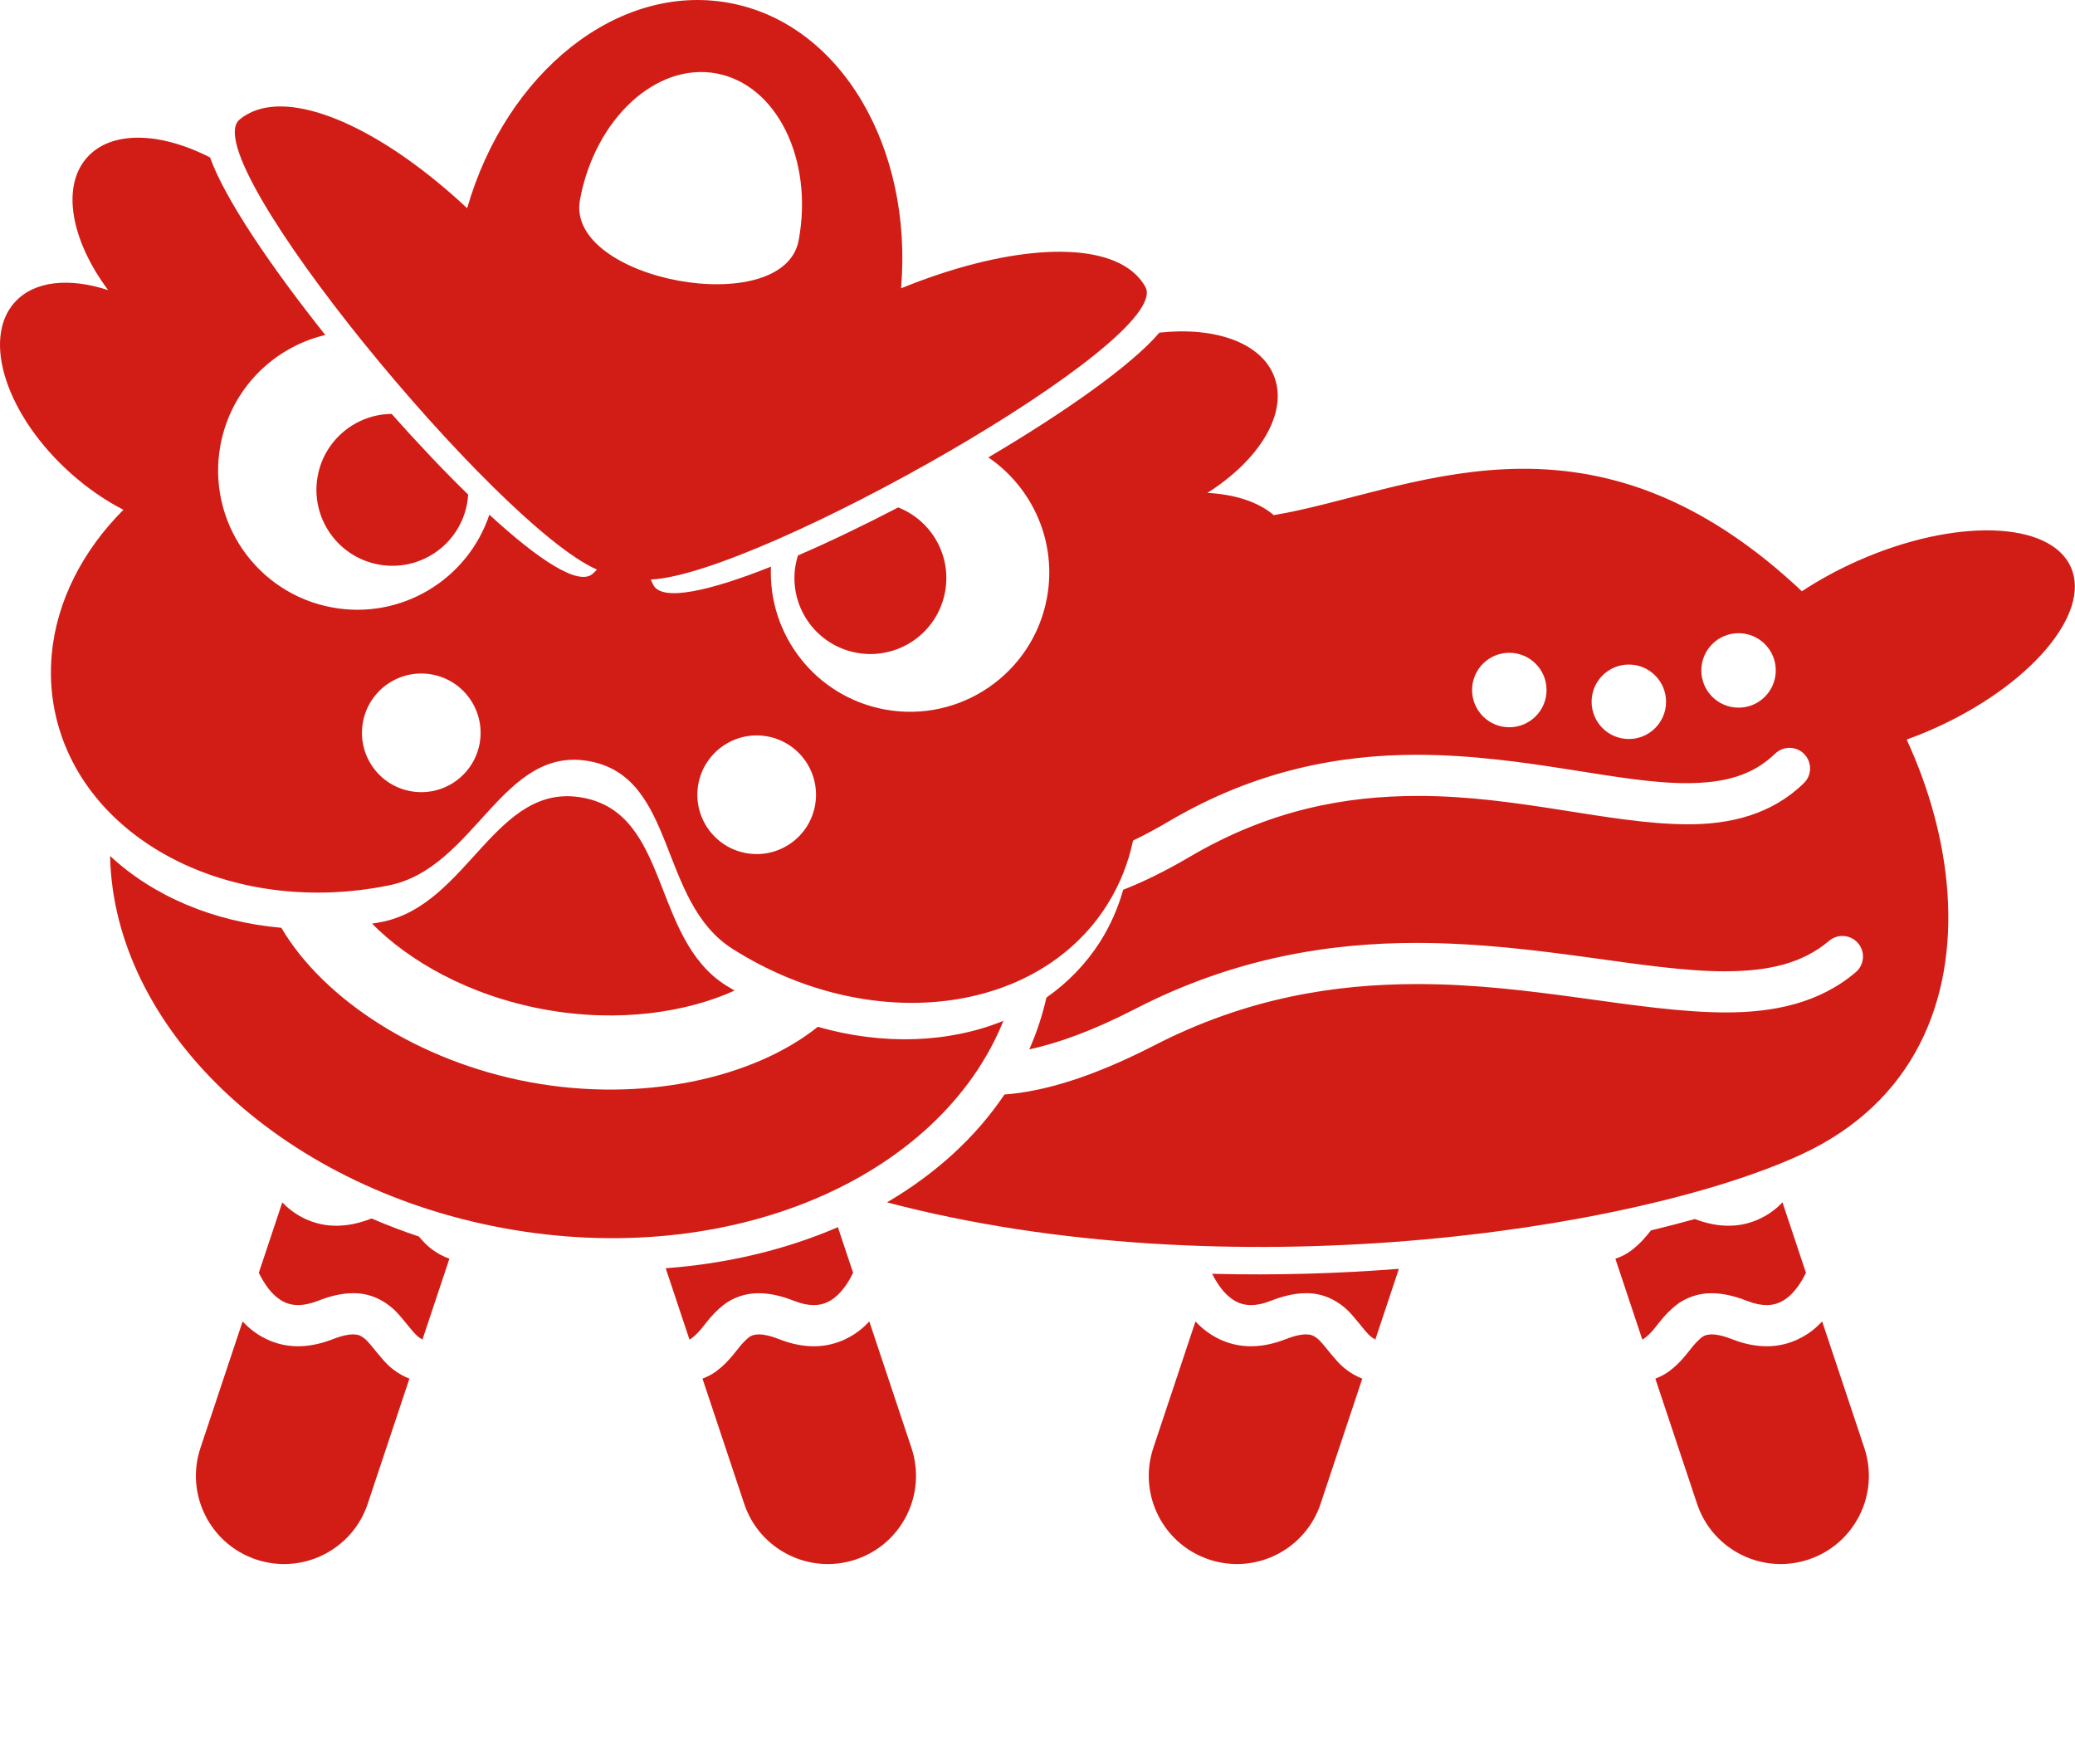
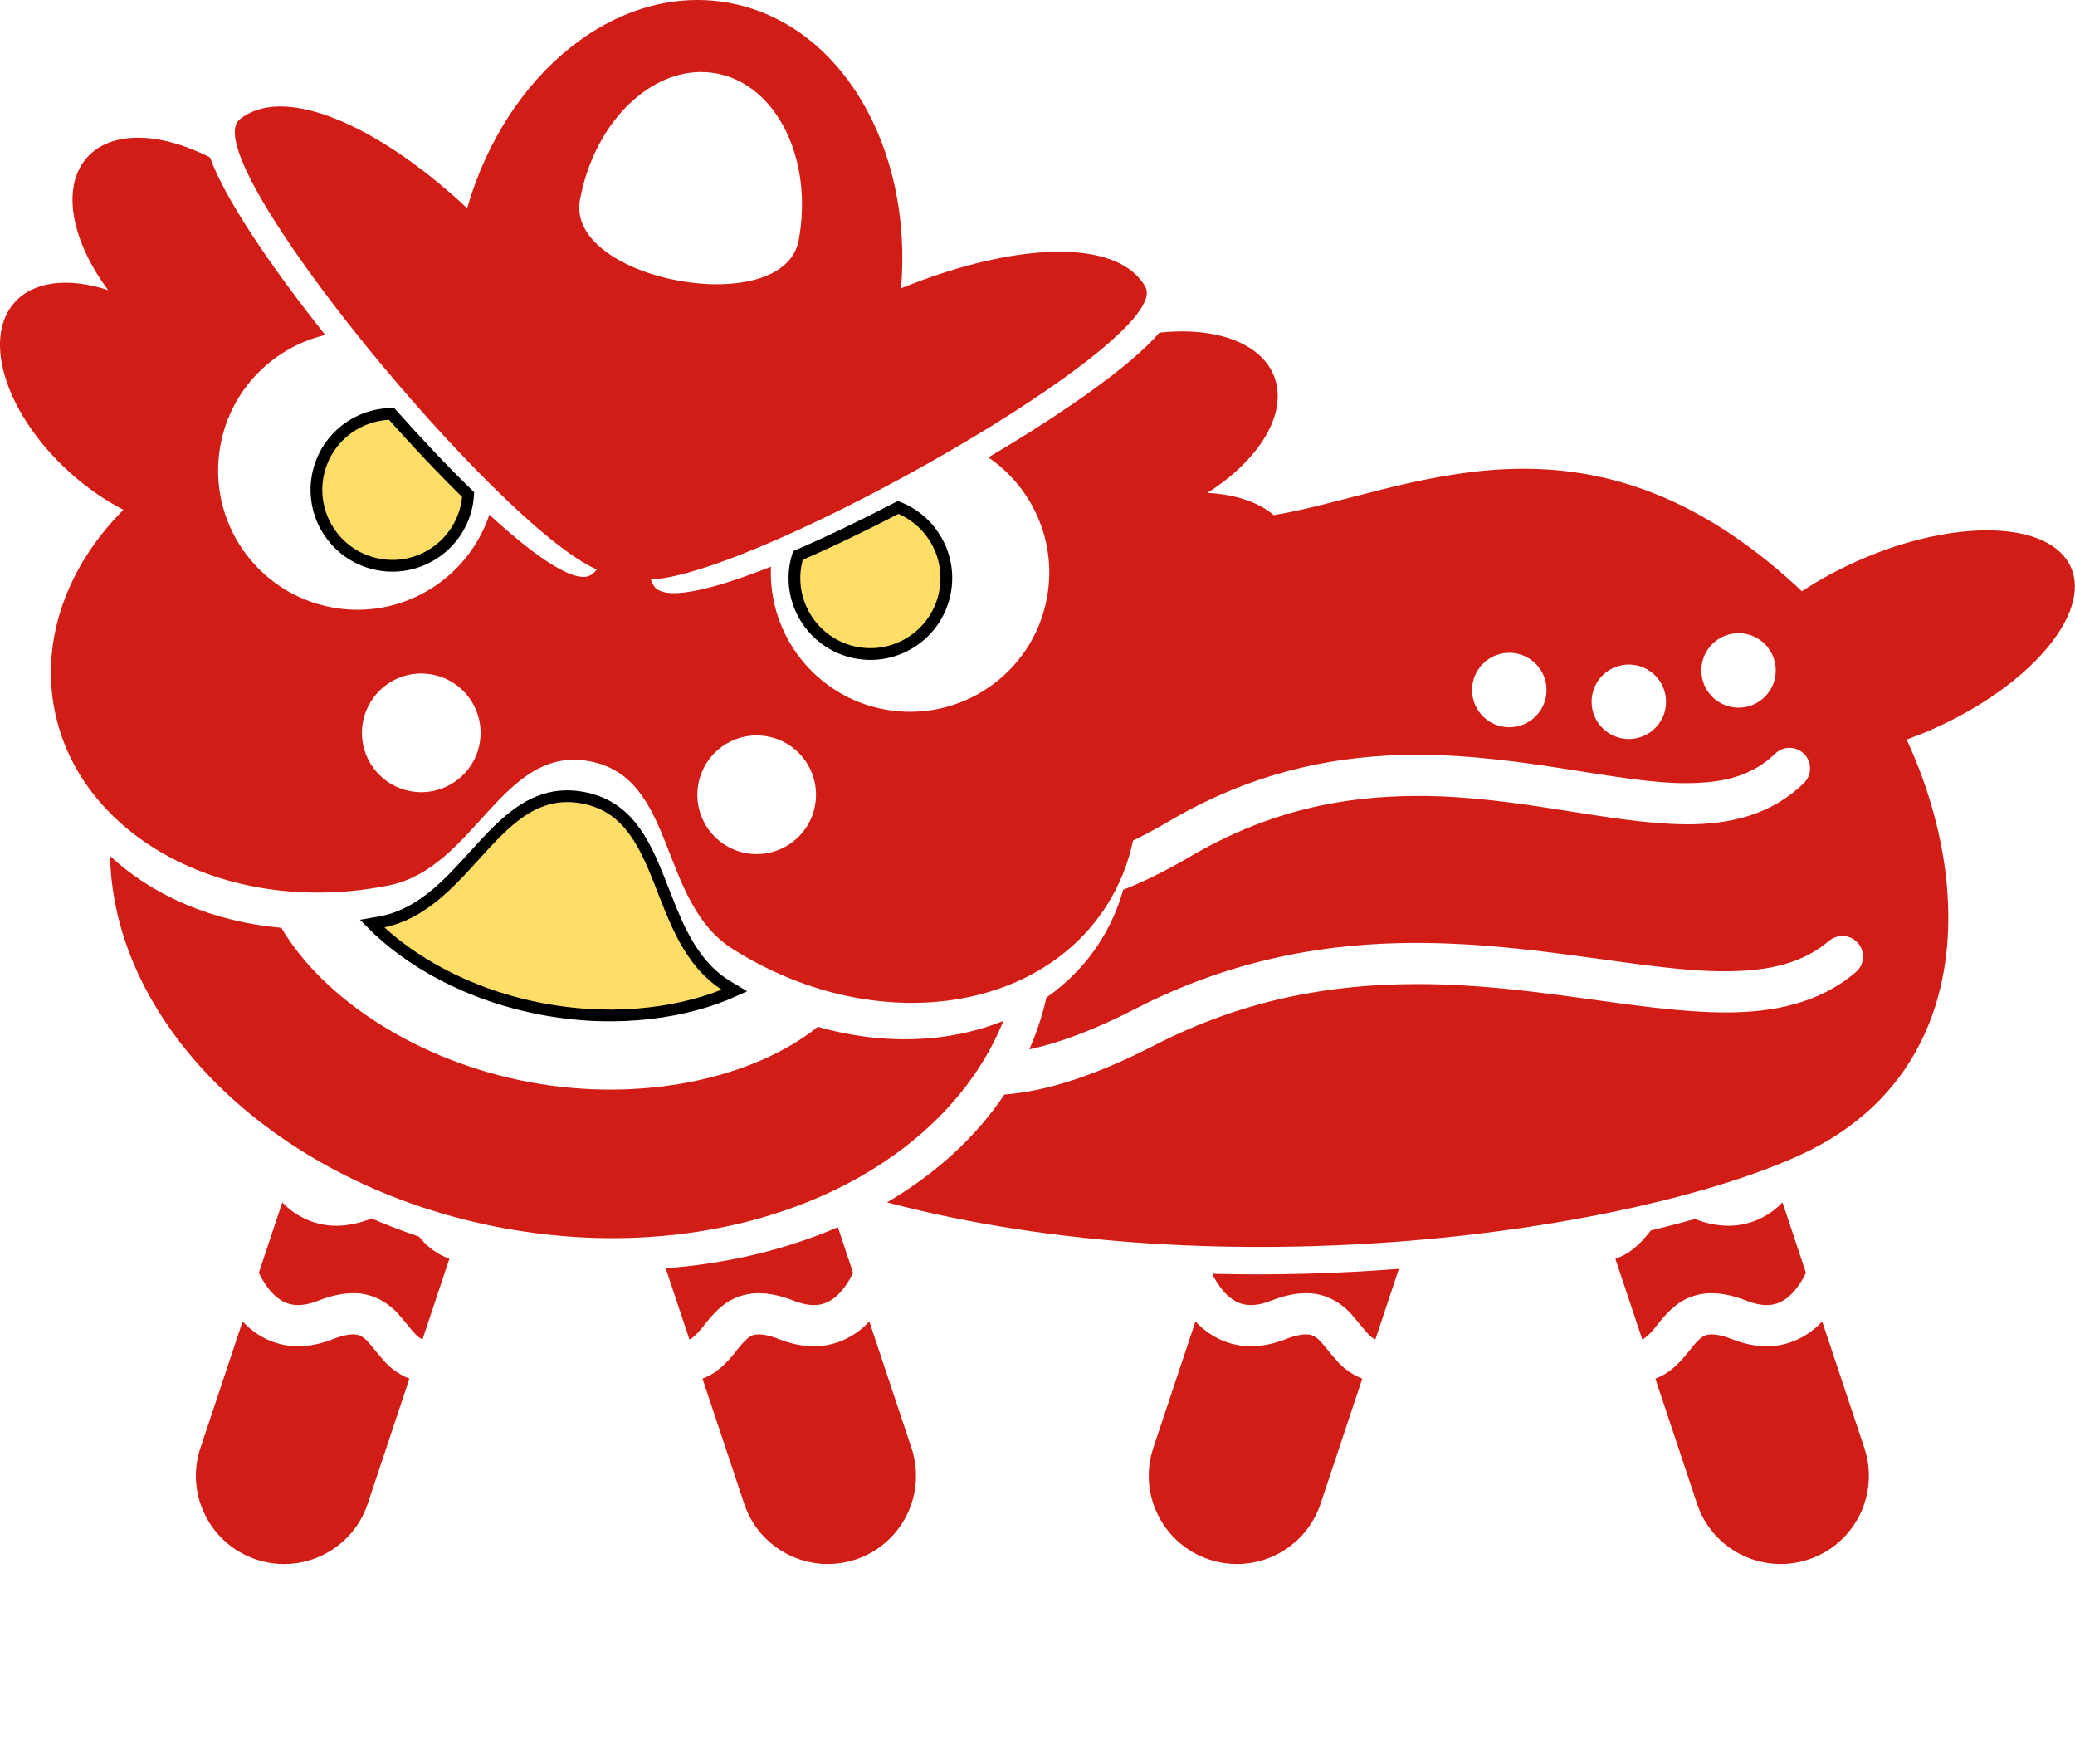
<svg xmlns="http://www.w3.org/2000/svg" fill="#D21D16" version="1.1" x="0px" y="0px" viewBox="0 0 353 300" style="enable-background:new 0 0 352.976 266.04;" xml:space="preserve">
  <g>
    <path d="M71.809,210.954c-0.188-0.21-0.365-0.415-0.537-0.616c-2.76-0.93-5.45-1.955-8.057-3.082   c-0.039,0.015-0.07,0.023-0.11,0.039c-2.031,0.795-4.004,1.197-5.885,1.197c-3.438,0.019-6.401-1.399-8.508-3.298   c-0.241-0.215-0.47-0.437-0.693-0.661l-3.99,11.97c0.772,1.558,1.741,3.017,2.828,3.955c1.161,0.998,2.263,1.515,3.861,1.534   c0.89-0.002,1.979-0.185,3.331-0.715c2.189-0.859,4.152-1.303,6.016-1.307c3.646-0.066,6.405,2.002,7.887,3.751   c1.553,1.784,2.553,3.253,3.427,3.835c0.172,0.115,0.329,0.212,0.49,0.294l4.584-13.752   C74.43,213.389,72.835,212.133,71.809,210.954z" />
    <path d="M65.308,231.454c-1.613-1.809-2.631-3.335-3.465-3.908c-0.56-0.389-0.864-0.547-1.778-0.573   c-0.71-0.003-1.834,0.181-3.46,0.821c-2.032,0.796-4.004,1.197-5.887,1.197c-3.436,0.02-6.4-1.397-8.506-3.297   c-0.332-0.296-0.642-0.605-0.941-0.919l-7.172,21.517c-2.62,7.859,1.627,16.354,9.486,18.974c1.574,0.525,3.174,0.774,4.747,0.774   c6.28,0,12.133-3.976,14.226-10.262l7.094-21.28C67.77,233.774,66.284,232.576,65.308,231.454z" />
    <path d="M138.437,228.993c-1.881,0-3.855-0.401-5.887-1.2c-1.621-0.64-2.748-0.824-3.458-0.819   c-1.293,0.065-1.572,0.303-2.691,1.437c-1.047,1.102-2.21,3.092-4.524,4.816c-0.676,0.503-1.48,0.939-2.37,1.274l7.093,21.278   c2.096,6.285,7.948,10.261,14.229,10.261c1.573,0,3.173-0.249,4.746-0.774c7.858-2.62,12.106-11.114,9.486-18.975l-7.175-21.524   c-0.301,0.316-0.607,0.63-0.939,0.929C144.84,227.594,141.875,229.01,138.437,228.993z" />
    <path d="M123.093,221.96c1.479-1.149,3.619-2.016,5.999-1.988c1.862,0.002,3.825,0.447,6.017,1.306   c1.348,0.527,2.438,0.714,3.328,0.714c1.409-0.015,2.408-0.417,3.436-1.181c1.009-0.763,1.964-1.953,2.746-3.337   c0.182-0.315,0.351-0.642,0.512-0.97l-2.589-7.768c-8.796,3.795-18.726,6.206-29.294,6.987l4.044,12.133   c0.448-0.221,0.828-0.576,1.415-1.156C119.76,225.626,120.873,223.694,123.093,221.96z" />
    <path d="M227.41,231.454c-1.615-1.808-2.631-3.335-3.464-3.907c-0.559-0.39-0.865-0.548-1.778-0.576   c-0.711-0.002-1.835,0.183-3.461,0.823c-2.033,0.797-4.004,1.197-5.887,1.197c-3.436,0.02-6.399-1.398-8.506-3.297   c-0.332-0.296-0.642-0.605-0.941-0.92l-7.172,21.517c-2.62,7.86,1.628,16.354,9.486,18.974c1.574,0.524,3.174,0.774,4.747,0.774   c6.28,0,12.132-3.975,14.227-10.261l7.093-21.279C229.872,233.774,228.385,232.576,227.41,231.454z" />
    <path d="M206.215,216.669c0.758,1.494,1.695,2.883,2.744,3.788c1.161,1.001,2.262,1.515,3.861,1.534   c0.89,0,1.979-0.185,3.331-0.714c2.189-0.858,4.153-1.304,6.017-1.307c3.647-0.066,6.405,2.003,7.888,3.751   c1.551,1.784,2.551,3.254,3.427,3.834c0.171,0.115,0.327,0.212,0.488,0.294l4.008-12.023   C227.755,216.621,217.066,216.95,206.215,216.669z" />
    <path d="M294.039,208.492c-1.828,0-3.743-0.387-5.714-1.14c-2.38,0.668-4.874,1.313-7.463,1.933   c-0.824,1.04-1.848,2.297-3.383,3.441c-0.753,0.559-1.657,1.041-2.668,1.387l4.581,13.743c0.448-0.22,0.828-0.575,1.415-1.155   c1.054-1.073,2.166-3.007,4.389-4.741c1.477-1.148,3.617-2.015,5.997-1.986c1.862,0,3.825,0.444,6.015,1.304   c1.35,0.527,2.441,0.713,3.331,0.713c1.408-0.013,2.405-0.417,3.434-1.179c1.011-0.763,1.963-1.953,2.747-3.337   c0.182-0.316,0.351-0.642,0.512-0.971l-3.996-11.99c-0.227,0.229-0.445,0.462-0.689,0.681   C300.439,207.094,297.474,208.51,294.039,208.492z" />
    <path d="M300.539,228.992c-1.882,0-3.855-0.401-5.888-1.2c-1.622-0.638-2.747-0.823-3.458-0.819   c-1.291,0.065-1.572,0.305-2.691,1.438c-1.047,1.1-2.209,3.091-4.522,4.816c-0.677,0.503-1.481,0.938-2.372,1.272l7.093,21.278   c2.095,6.286,7.947,10.261,14.229,10.261c1.572,0,3.172-0.249,4.745-0.773c7.86-2.618,12.105-11.114,9.487-18.974l-7.175-21.525   c-0.301,0.315-0.607,0.629-0.94,0.928C306.94,227.593,303.974,229.01,300.539,228.992z" />
    <path d="M352.304,96.486c-3.5-7.912-19.713-8.408-36.211-1.109c-3.478,1.539-6.686,3.303-9.558,5.199   c-0.365-0.35-0.732-0.697-1.104-1.037c-35.958-32.93-65.896-15.721-88.735-11.918c-2.636-2.247-6.616-3.54-11.295-3.779   c8.87-5.629,13.745-13.554,11.373-19.783c-2.213-5.799-10.094-8.509-19.535-7.479c-4.735,5.556-16.107,13.548-29.101,21.223   c7.52,5.122,11.727,14.358,9.97,23.882c-2.375,12.863-14.729,21.365-27.592,18.992c-11.756-2.171-19.865-12.674-19.362-24.287   c-10.525,4.183-18.452,5.936-19.976,3.164c-0.175-0.318-0.327-0.645-0.46-0.981c18.342-0.779,89.053-40.817,84.134-49.773   c-0.554-1.007-1.307-1.877-2.223-2.627c-6.595-5.392-22.078-4.163-39.339,2.869c2.032-23.956-10.247-45.044-29.206-48.543   c-18.959-3.499-37.957,11.815-44.611,34.917C65.857,22.684,51.833,16.009,43.75,18.693c-1.122,0.373-2.135,0.917-3.011,1.659   c-7.797,6.609,43.97,69.259,60.821,76.529c-0.244,0.267-0.504,0.519-0.78,0.753c-2.412,2.046-9.191-2.422-17.531-10.087   c-3.675,11.025-14.998,17.944-26.754,15.775c-12.867-2.375-21.369-14.73-18.994-27.592c1.757-9.523,8.983-16.648,17.836-18.749   c-9.393-11.8-17.157-23.318-19.601-30.2c-8.454-4.334-16.784-4.627-20.921,0.001c-4.446,4.976-2.712,14.13,3.578,22.562   c-6.597-2.146-12.6-1.606-15.912,2.099c-5.631,6.303-1.354,19.314,9.553,29.063c2.877,2.571,5.927,4.643,8.962,6.207   c-6.969,6.984-11.363,15.578-12.191,24.559c-0.293,3.189-0.147,6.428,0.507,9.66c4.428,21.85,29.877,35.131,56.846,29.67   c14.734-2.984,19.236-23.869,34.121-21.121c14.885,2.748,11.637,23.863,24.332,31.91c23.242,14.729,51.76,11.406,63.693-7.422   c2.172-3.428,3.637-7.136,4.452-10.993c1.912-0.921,3.947-2.003,6.126-3.288c14.813-8.732,29.195-11.313,42.255-11.302   c18.327,0.036,34.277,4.889,45.874,4.826c6.422-0.03,11.114-1.299,14.985-5.021c1.388-1.345,3.601-1.312,4.947,0.077   c1.345,1.388,1.312,3.604-0.077,4.948c-5.502,5.365-12.558,7.024-19.855,6.995c-13.309-0.064-28.755-4.861-45.874-4.825   c-12.171,0.011-25.067,2.322-38.703,10.335c-4.139,2.43-7.904,4.276-11.36,5.628c-0.864,3.076-2.154,6.041-3.916,8.82   c-2.422,3.821-5.536,6.992-9.141,9.516c-0.691,3.051-1.668,5.988-2.91,8.804c4.844-1.031,10.806-3.162,18.055-6.897   c16.833-8.672,33.077-11.214,47.891-11.207c20.795,0.03,38.969,4.874,52.456,4.827c7.462-0.013,13.164-1.372,17.661-5.178   c1.474-1.25,3.683-1.066,4.932,0.408c1.25,1.474,1.066,3.683-0.406,4.932c-6.223,5.278-13.955,6.851-22.186,6.838   c-14.988-0.047-32.719-4.854-52.456-4.825c-14.035,0.007-28.986,2.356-44.688,10.429c-10.392,5.34-18.687,7.846-25.49,8.357   c-4.898,7.309-11.742,13.514-19.982,18.345c57.873,15.258,127.347,4.866,155.54-8.146c19.27-8.894,26.201-26.27,24.853-44.721   c-0.631-8.636-3.075-17.504-6.921-25.851c1.461-0.528,2.933-1.116,4.407-1.769C345.269,116.732,355.806,104.4,352.304,96.486z    M69.835,134.576c-5.478-1.012-9.103-6.273-8.09-11.754c1.012-5.482,6.273-9.105,11.754-8.092c5.479,1.01,9.104,6.273,8.092,11.754   C80.579,131.964,75.315,135.587,69.835,134.576z M98.663,33.987C101.2,20.24,111.61,10.595,121.872,12.49   c10.26,1.893,16.543,14.618,14.004,28.365C133.341,54.603,96.128,47.734,98.663,33.987z M126.897,145.107   c-5.481-1.01-9.106-6.273-8.094-11.754c1.014-5.48,6.277-9.104,11.756-8.092c5.48,1.012,9.104,6.273,8.094,11.756   C137.641,142.495,132.378,146.118,126.897,145.107z M256.765,123.704c-3.498,0-6.334-2.836-6.334-6.334   c0-3.498,2.836-6.334,6.334-6.334c3.498,0,6.334,2.836,6.334,6.334C263.099,120.868,260.263,123.704,256.765,123.704z    M277.099,125.704c-3.498,0-6.334-2.836-6.334-6.334c0-3.498,2.836-6.334,6.334-6.334c3.496,0,6.332,2.836,6.332,6.334   C283.431,122.868,280.595,125.704,277.099,125.704z M295.765,120.37c-3.498,0-6.334-2.836-6.334-6.334   c0-3.498,2.836-6.332,6.334-6.332c3.496,0,6.332,2.834,6.332,6.332C302.097,117.534,299.261,120.37,295.765,120.37z" />
    <path d="M85.622,208.894c38.425,7.091,74.205-8.396,85.081-35.252c-9.282,3.767-20.479,4.19-31.574,1.016   c-10.975,8.769-29.828,12.953-48.929,9.428c-19.102-3.527-35.218-14.166-42.339-26.273c-11.497-0.996-21.805-5.389-29.131-12.22   C19.301,174.561,47.197,201.8,85.622,208.894z" />
-     <path d="M92.491,171.681c12.857,2.373,24.454,0.451,32.465-3.186c-0.498-0.297-0.997-0.59-1.49-0.902   c-12.697-8.049-9.447-29.164-24.33-31.912c-14.887-2.748-19.391,18.137-34.121,21.123c-0.573,0.116-1.144,0.212-1.716,0.31   C69.484,163.372,79.632,169.308,92.491,171.681z" />
-     <path d="M66.624,70.405c-6.063,0.054-11.435,4.384-12.576,10.569c-1.293,7.016,3.344,13.756,10.361,15.049   c7.014,1.295,13.754-3.342,15.049-10.357c0.096-0.516,0.148-1.03,0.182-1.541C75.465,80.056,71.026,75.365,66.624,70.405z" />
-     <path d="M160.776,100.675c1.144-6.186-2.33-12.149-7.974-14.364c-5.883,3.062-11.704,5.859-17.056,8.17   c-0.152,0.488-0.285,0.987-0.381,1.503c-1.293,7.018,3.346,13.754,10.359,15.049C152.745,112.329,159.483,107.691,160.776,100.675z   " />
+     <path stroke="#000000" stroke-width="2" fill="#FFDD66" d="M92.491,171.681c12.857,2.373,24.454,0.451,32.465-3.186c-0.498-0.297-0.997-0.59-1.49-0.902   c-12.697-8.049-9.447-29.164-24.33-31.912c-14.887-2.748-19.391,18.137-34.121,21.123c-0.573,0.116-1.144,0.212-1.716,0.31   C69.484,163.372,79.632,169.308,92.491,171.681z" />
+     <path stroke="#000000" stroke-width="2" fill="#FFDD66" d="M66.624,70.405c-6.063,0.054-11.435,4.384-12.576,10.569c-1.293,7.016,3.344,13.756,10.361,15.049   c7.014,1.295,13.754-3.342,15.049-10.357c0.096-0.516,0.148-1.03,0.182-1.541C75.465,80.056,71.026,75.365,66.624,70.405z" />
+     <path stroke="#000000" stroke-width="2" fill="#FFDD66" d="M160.776,100.675c1.144-6.186-2.33-12.149-7.974-14.364c-5.883,3.062-11.704,5.859-17.056,8.17   c-0.152,0.488-0.285,0.987-0.381,1.503c-1.293,7.018,3.346,13.754,10.359,15.049C152.745,112.329,159.483,107.691,160.776,100.675z   " />
  </g>
</svg>
